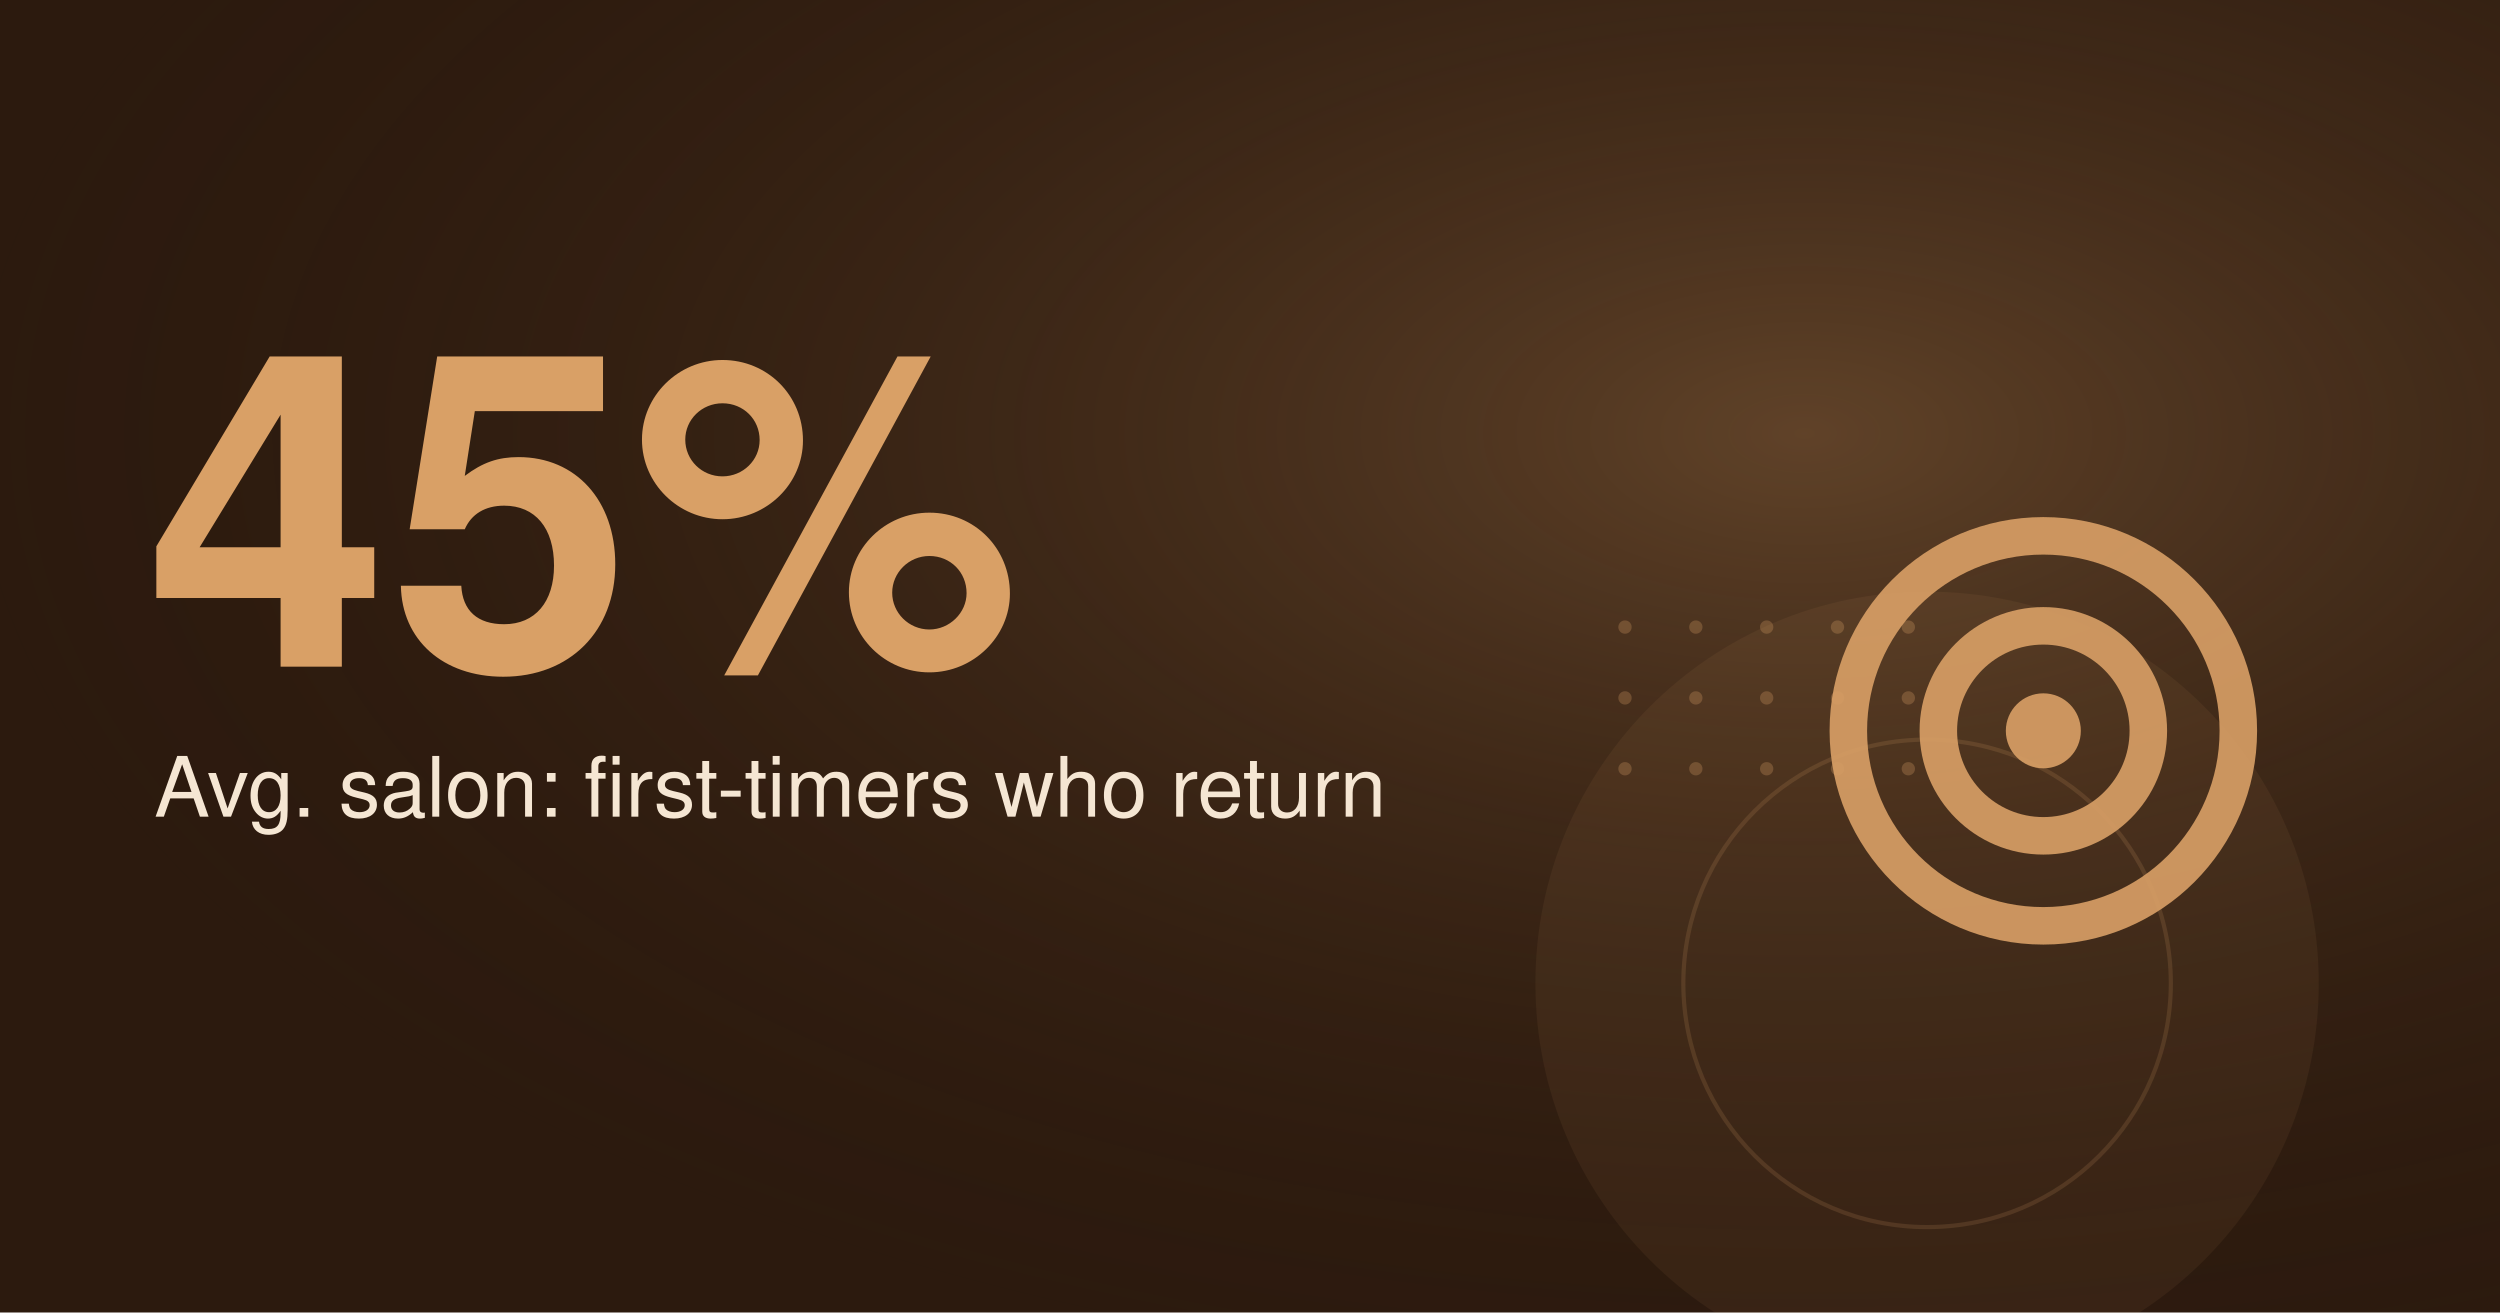
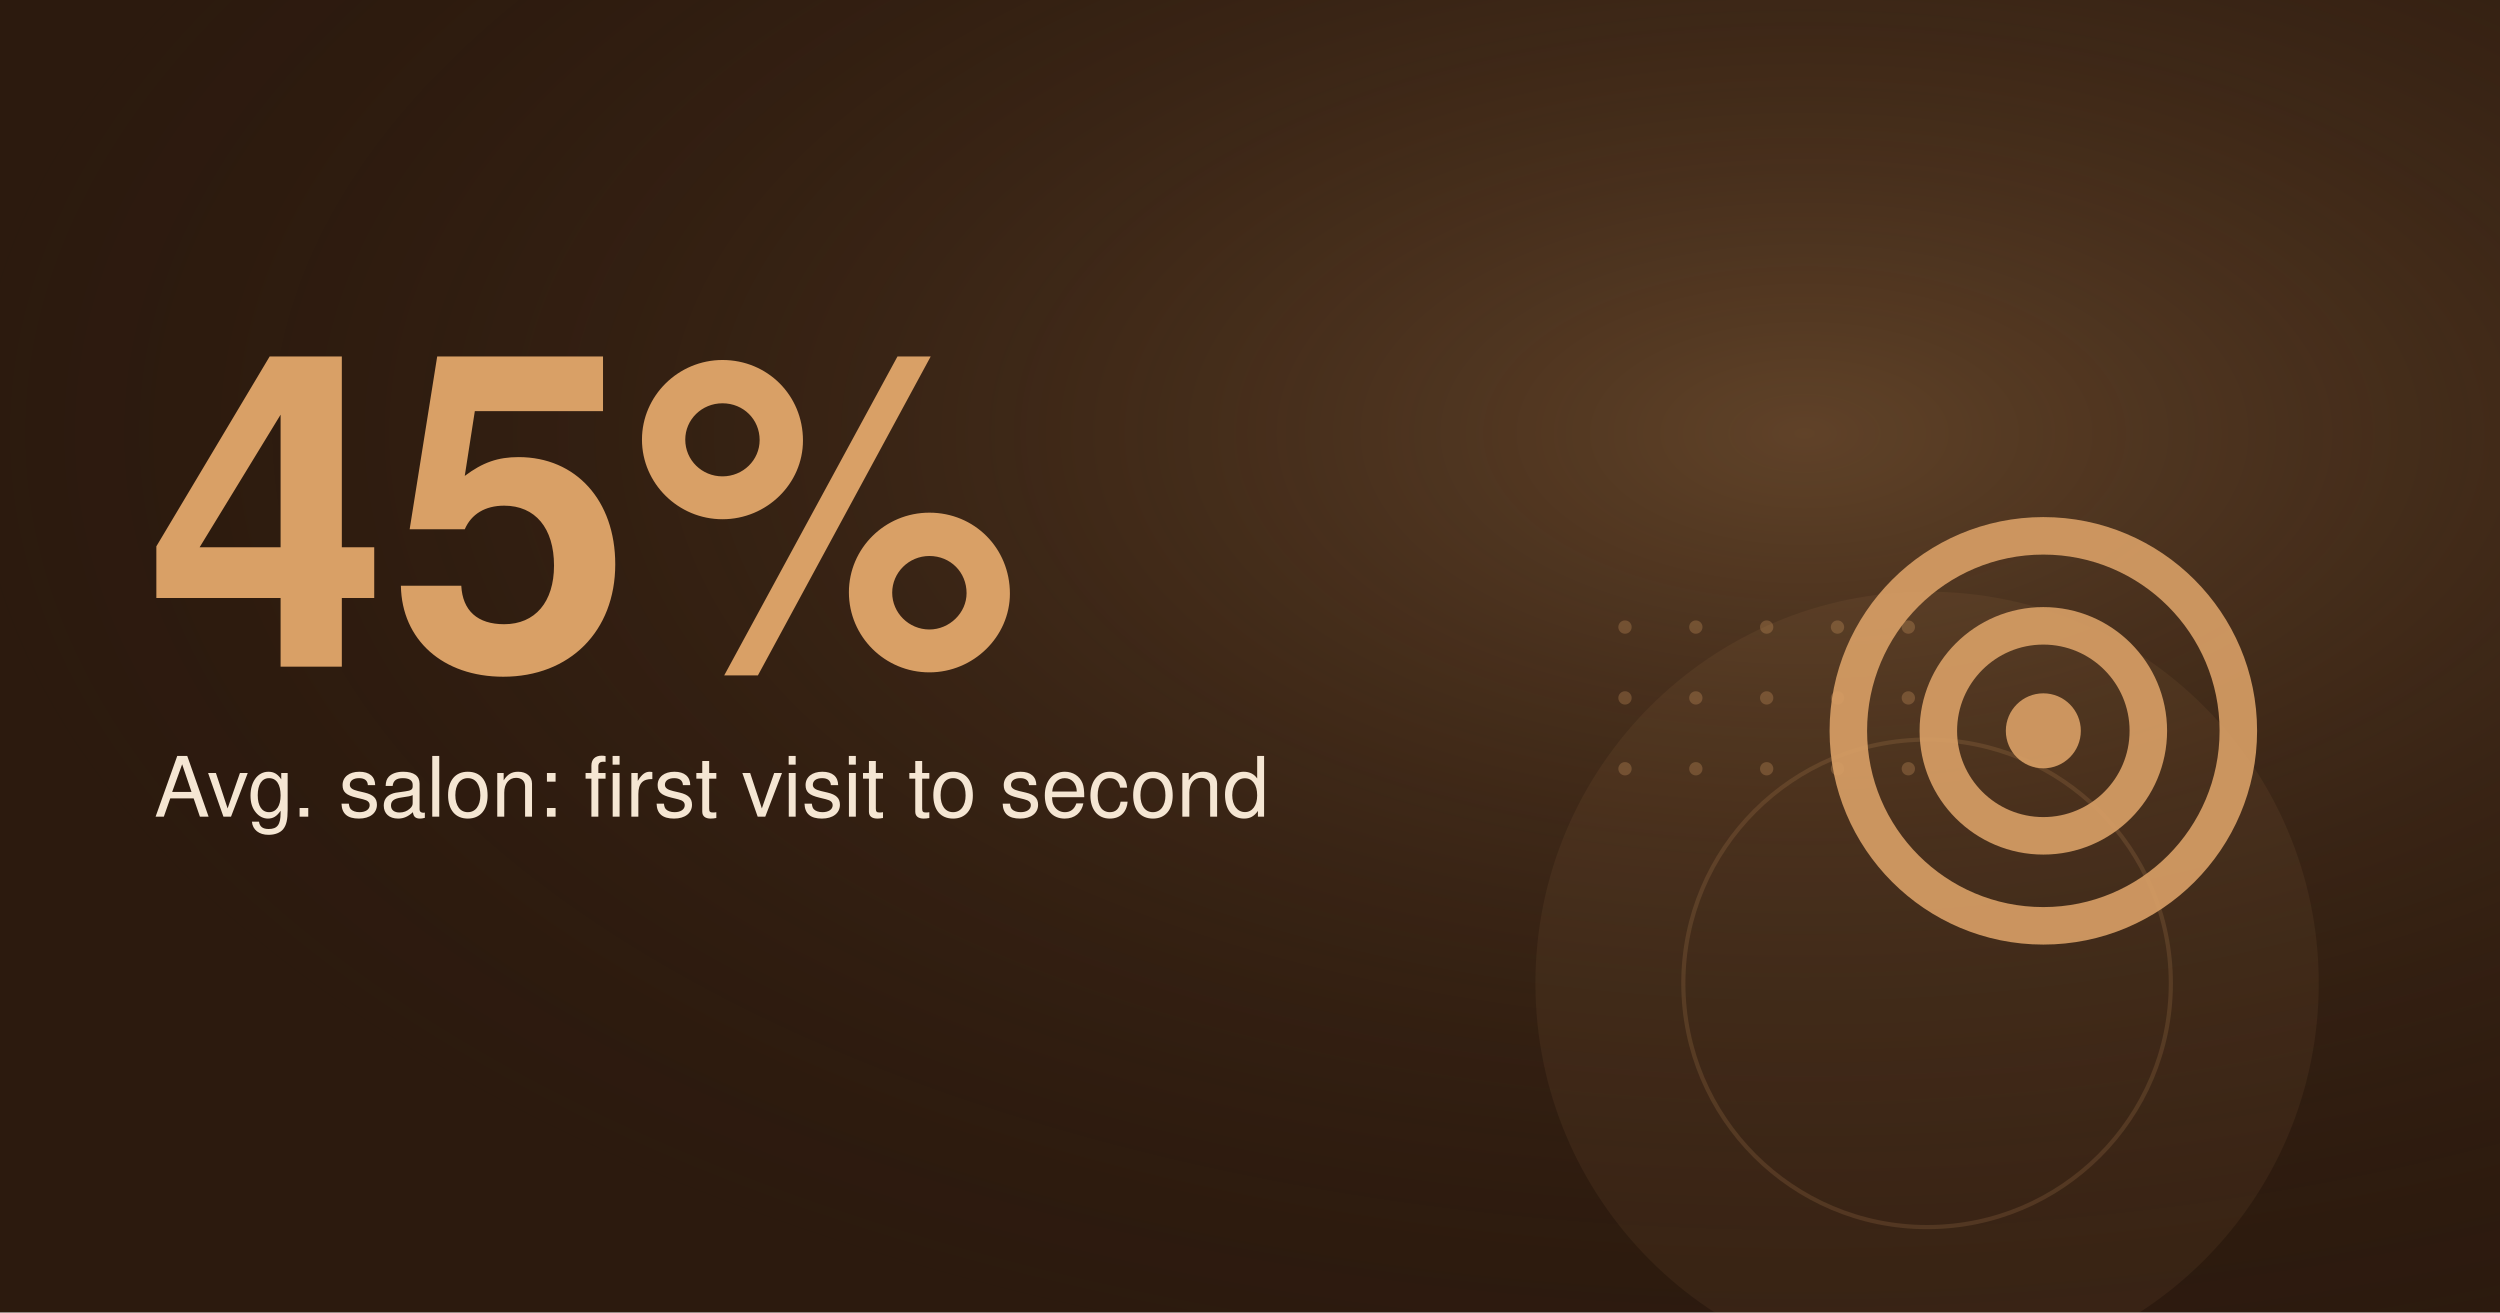
<svg xmlns="http://www.w3.org/2000/svg" width="1200" height="630" viewBox="0 0 1200 630" role="img" aria-label="Why Salon Clients Ghost You and How to Stop It">
  <defs>
    <radialGradient id="g" cx="72%" cy="33%" r="75%">
      <stop offset="0" stop-color="#d9a066" stop-opacity="0.30" />
      <stop offset="1" stop-color="#2c1a0e" stop-opacity="0" />
    </radialGradient>
  </defs>
  <rect width="1200" height="630" fill="#2c1a0e" />
  <rect width="1200" height="630" fill="url(#g)" />
  <circle cx="780" cy="301" r="3.2" fill="#d9a066" fill-opacity="0.28" />
  <circle cx="780" cy="335" r="3.2" fill="#d9a066" fill-opacity="0.28" />
  <circle cx="780" cy="369" r="3.2" fill="#d9a066" fill-opacity="0.28" />
  <circle cx="814" cy="301" r="3.2" fill="#d9a066" fill-opacity="0.28" />
  <circle cx="814" cy="335" r="3.2" fill="#d9a066" fill-opacity="0.28" />
  <circle cx="814" cy="369" r="3.2" fill="#d9a066" fill-opacity="0.28" />
  <circle cx="848" cy="301" r="3.2" fill="#d9a066" fill-opacity="0.28" />
  <circle cx="848" cy="335" r="3.2" fill="#d9a066" fill-opacity="0.28" />
  <circle cx="848" cy="369" r="3.2" fill="#d9a066" fill-opacity="0.28" />
  <circle cx="882" cy="301" r="3.2" fill="#d9a066" fill-opacity="0.28" />
  <circle cx="882" cy="335" r="3.2" fill="#d9a066" fill-opacity="0.28" />
  <circle cx="882" cy="369" r="3.2" fill="#d9a066" fill-opacity="0.28" />
  <circle cx="916" cy="301" r="3.2" fill="#d9a066" fill-opacity="0.28" />
  <circle cx="916" cy="335" r="3.2" fill="#d9a066" fill-opacity="0.28" />
  <circle cx="916" cy="369" r="3.2" fill="#d9a066" fill-opacity="0.28" />
  <circle cx="925" cy="472" r="188" fill="#d9a066" fill-opacity="0.07" />
  <circle cx="925" cy="472" r="117" fill="none" stroke="#d9a066" stroke-opacity="0.16" stroke-width="2" />
  <g transform="translate(880 250) scale(3.6)" opacity="0.9">
    <circle cx="28" cy="28" r="26" fill="none" stroke="#d9a066" stroke-width="5" />
    <circle cx="28" cy="28" r="14" fill="none" stroke="#d9a066" stroke-width="5" />
    <circle cx="28" cy="28" r="5" fill="#d9a066" />
  </g>
  <text x="70" y="320" font-family="Helvetica, Arial, sans-serif" font-size="210" font-weight="800" fill="#d9a066">45%</text>
-   <text x="74" y="392" font-family="Helvetica, Arial, sans-serif" font-size="40" fill="#f5e6d3">Avg. salon: first-timers who return</text>
+   <text x="74" y="392" font-family="Helvetica, Arial, sans-serif" font-size="40" fill="#f5e6d3">Avg. salon: first visit to second</text>
</svg>
